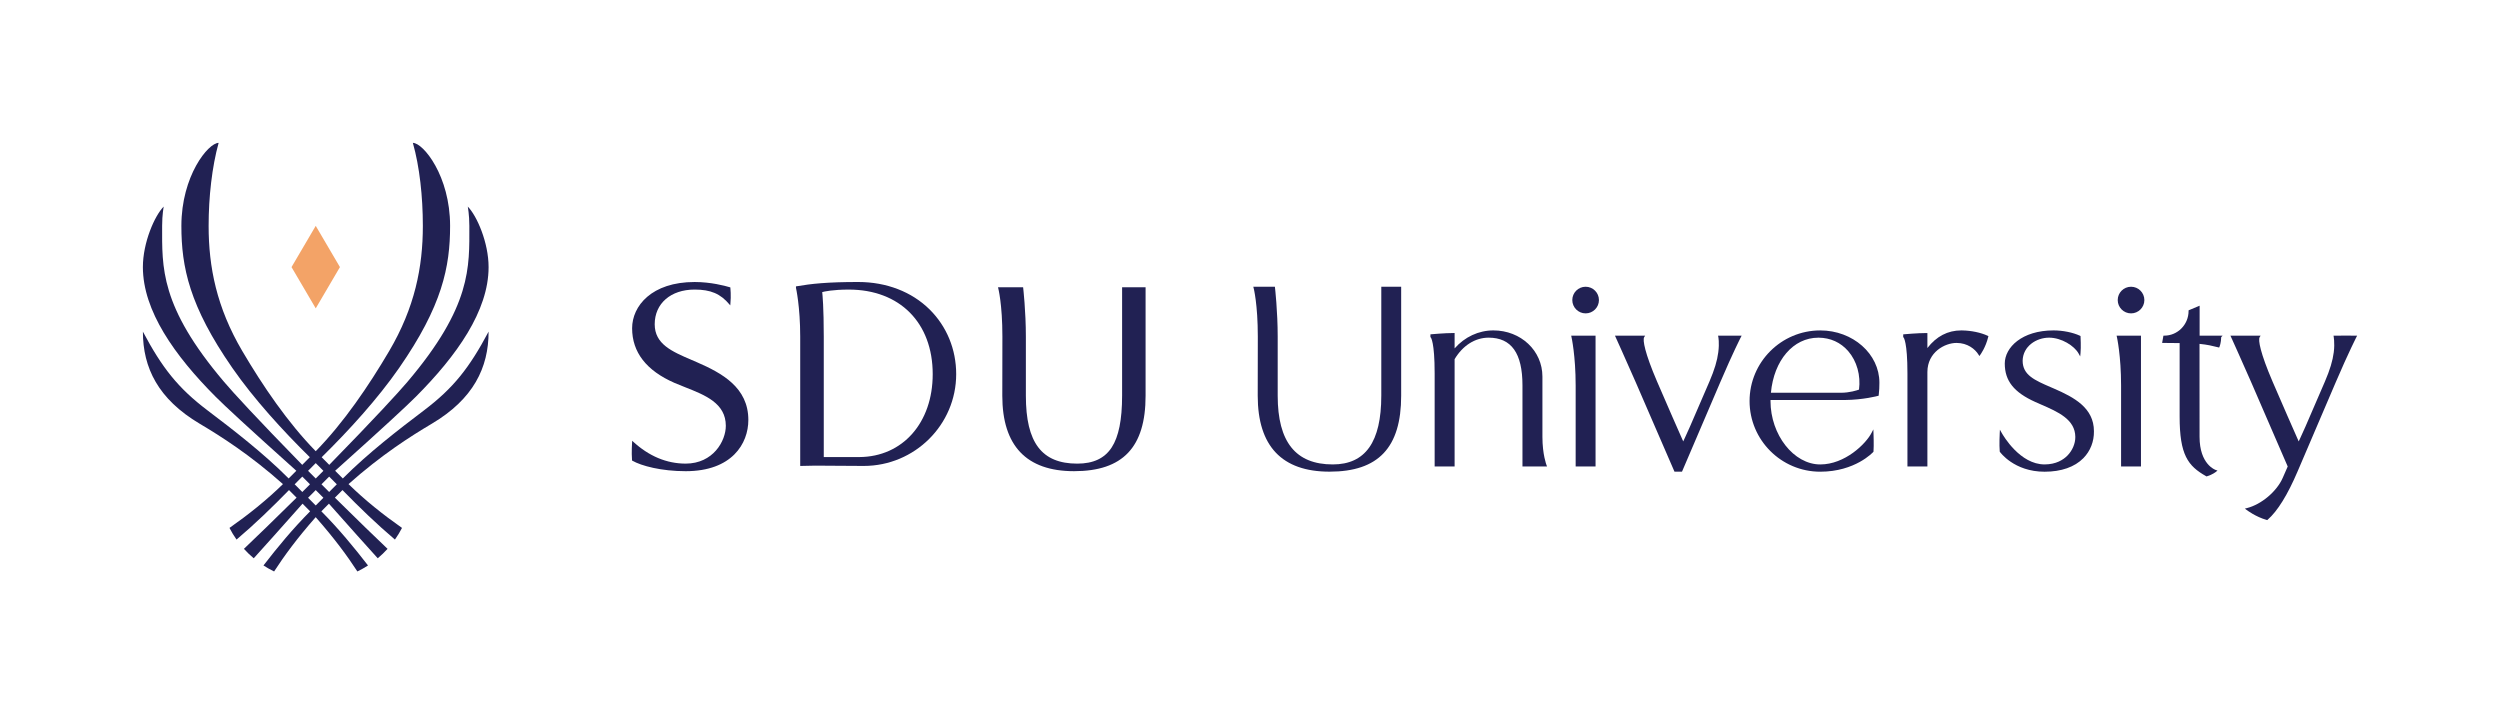
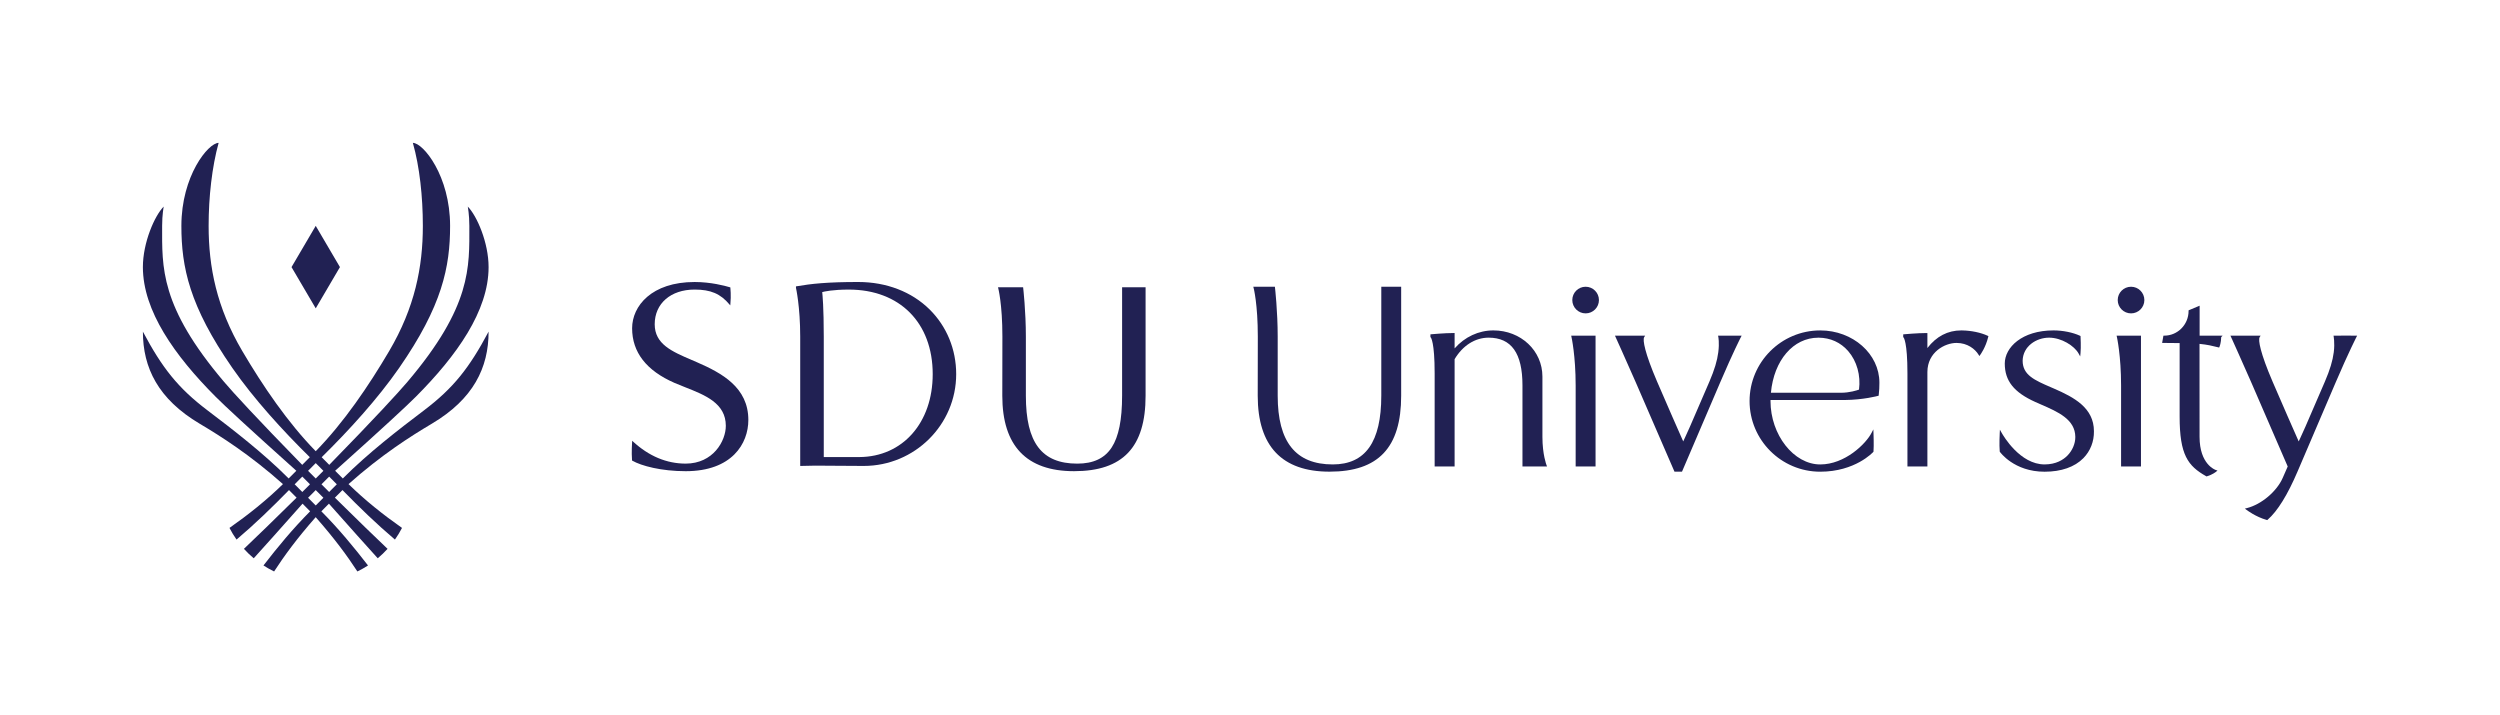
<svg xmlns="http://www.w3.org/2000/svg" id="a" data-name="Слой 1" width="164.033mm" height="46.87mm" viewBox="0 0 464.976 132.861">
  <g>
-     <polygon points="58.722 57.349 63.224 49.678 58.722 42.008 54.219 49.678 58.722 57.349" fill="#f3a367" />
+     <polygon points="58.722 57.349 63.224 49.678 58.722 42.008 54.219 49.678 58.722 57.349" fill="#212153" />
    <path d="M78.861,76.321c-4.699,3.557-10.406,7.951-15.102,12.67-.408-.408-.904-.905-1.428-1.431,9.046-8.106,13.333-12.086,15.034-13.794,7.606-7.638,13.507-15.953,13.507-24.088,0-4.556-2.178-9.554-3.873-11.257,0,0,.293,1.492.293,3.586,0,7.671.456,14.919-11.538,29.042-1.673,1.97-5.991,6.685-14.517,15.412-.503-.505-.99-.996-1.412-1.422,5.056-4.967,10.434-10.876,14.406-16.601,8.001-11.535,9.482-18.759,9.482-26.431,0-9.288-4.998-15.435-6.927-15.435,1.254,4.404,1.859,10.023,1.859,15.435,0,7.671-1.497,15.191-6.263,23.288-3.809,6.472-8.44,13.296-13.659,18.627-5.219-5.331-9.86-12.172-13.669-18.644-4.766-8.097-6.253-15.6-6.253-23.271,0-5.412.633-11.005,1.86-15.435-1.929,0-6.927,6.147-6.927,15.435,0,7.671,1.483,14.898,9.484,26.433,3.971,5.725,9.348,11.632,14.404,16.598-.422.425-.909.916-1.412,1.422-8.527-8.727-12.85-13.448-14.523-15.419-11.994-14.123-11.533-21.364-11.533-29.035,0-2.094.293-3.586.293-3.586-1.695,1.703-3.873,6.701-3.873,11.257,0,8.136,5.908,16.458,13.514,24.096,1.701,1.708,5.981,5.68,15.026,13.786-.524.526-1.02,1.023-1.428,1.431-4.696-4.719-10.397-9.108-15.095-12.665-5.489-4.155-8.437-7.908-12.017-14.643,0,6.735,2.854,12.548,10.557,17.122,3.991,2.37,9.38,5.793,15.496,11.236-3.056,2.986-6.421,5.678-9.949,8.149.389.755.829,1.478,1.316,2.167,3.4-2.88,6.651-6.026,9.755-9.207.426.424.913.911,1.412,1.412-4.301,4.241-7.464,7.307-9.795,9.519.567.627,1.177,1.213,1.824,1.756,2.048-2.257,4.93-5.481,9.081-10.158.515.519,1.002,1.012,1.407,1.424-3.283,3.308-6.079,6.707-8.676,10.069.634.41,1.292.786,1.976,1.116,1.873-2.882,4.236-6.125,7.738-10.098,3.501,3.973,5.879,7.216,7.752,10.098.684-.33,1.342-.706,1.976-1.116-2.597-3.362-5.393-6.761-8.676-10.069l1.407-1.424c4.151,4.677,7.033,7.901,9.081,10.158.647-.543,1.258-1.129,1.825-1.756-2.33-2.212-5.494-5.278-9.795-9.519l1.412-1.412c3.104,3.182,6.356,6.327,9.755,9.207.486-.689.926-1.412,1.316-2.167-3.528-2.471-6.892-5.163-9.949-8.149,6.116-5.443,11.511-8.87,15.502-11.24,7.703-4.574,10.551-10.384,10.551-17.119-3.58,6.735-6.521,10.483-12.01,14.638ZM58.722,86.135l1.426,1.432-1.426,1.432-1.426-1.432,1.426-1.432ZM62.643,90.075l-1.426,1.432-1.426-1.432,1.426-1.432,1.426,1.432ZM57.652,90.075l-1.426,1.432-1.426-1.432,1.426-1.432,1.426,1.432ZM58.722,91.15l1.426,1.432-1.426,1.432-1.426-1.432,1.426-1.432Z" fill="#212153" />
  </g>
  <g>
    <g>
      <path d="M129.619,67.37h0c-.318-.138-.633-.273-.946-.407-3.705-1.587-6.905-2.958-6.905-6.653,0-3.86,2.982-6.453,7.42-6.453,2.996,0,4.815.777,6.487,2.77l.144.172.022-.222c.161-1.615.001-3.049,0-3.063l-.007-.061-.059-.018c-.985-.296-3.599-.984-6.587-.984-7.985,0-11.621,4.459-11.621,8.602,0,4.463,2.655,7.883,7.891,10.165.634.276,1.287.534,1.979.806,3.716,1.465,7.558,2.98,7.558,7.174,0,2.835-2.372,7.03-7.464,7.03-3.546,0-6.846-1.384-9.807-4.114l-.144-.133-.014.195c-.001.019-.138,1.952-.016,3.429l.004.049.043.025c1.694.975,5.422,1.959,9.931,1.959,8.604,0,11.657-5.132,11.657-9.527,0-6.067-4.937-8.725-9.564-10.74Z" fill="#212153" />
      <path d="M159.637,52.449c-5.737,0-8.753.321-11.518.803l-.078.014.002.274c.008.034.788,3.485.788,9.078v24.047l.098-.004c2.004-.077,3.378-.062,5.653-.037,1.503.017,3.375.037,6.054.037,9.487,0,17.205-7.66,17.205-17.076,0-4.602-1.753-8.872-4.937-12.024-3.329-3.296-8.041-5.111-13.268-5.111ZM152.925,54.327c.347-.094,1.922-.467,4.942-.467,9.481,0,15.608,6.175,15.608,15.733,0,9.042-5.6,15.367-13.629,15.416l-6.633-.002v-22.389c0-5.416-.237-7.837-.288-8.291Z" fill="#212153" />
      <path d="M208.7,73.608c0,4.465-.633,7.608-1.935,9.609-1.32,2.028-3.414,3.014-6.401,3.014-6.613,0-9.562-3.893-9.562-12.622v-10.99c0-4.73-.497-9.065-.503-9.108l-.01-.083h-4.672l.032.118c.008.029.787,2.98.787,9.073l-.018,10.99c0,9.308,4.49,14.027,13.344,14.027,9.077,0,13.305-4.457,13.305-14.027v-20.183h-4.367v20.183Z" fill="#212153" />
    </g>
    <g>
      <path d="M256.907,73.606c0,8.596-2.952,12.774-9.025,12.774-6.892,0-10.243-4.179-10.243-12.774v-10.99c0-4.735-.497-9.076-.502-9.119l-.019-.166h-4.019l.064.236c.008.029.779,2.973.779,9.048l-.018,10.99c0,9.37,4.495,14.121,13.36,14.121,9.088,0,13.32-4.487,13.32-14.121v-20.276h-3.696v20.276Z" fill="#212153" />
      <path d="M286.876,81.27v-11.228c0-4.817-4.008-8.59-9.125-8.59-2.735,0-5.334,1.214-7.208,3.349v-2.86h-.187c-1.651,0-4.116.227-4.141.229l-.17.016v.432l-.01.08.07.056c.03.031.726.84.726,6.679v17.323h3.712v-19.951c1.515-2.545,3.819-4.003,6.326-4.003,4.236,0,6.295,2.898,6.295,8.859v15.093h4.57s-.101-.256-.101-.256c-.007-.019-.757-1.96-.757-5.229Z" fill="#212153" />
      <path d="M292.277,62.659c.008.034.781,3.476.781,9.055v15.039h3.7v-24.323h-4.533l.052.229Z" fill="#212153" />
      <path d="M294.911,53.332c-1.366,0-2.478,1.111-2.478,2.477s1.111,2.477,2.478,2.477,2.477-1.111,2.477-2.477-1.111-2.477-2.477-2.477Z" fill="#212153" />
      <path d="M319.589,62.656c.002.011.224,1.09-.003,2.855-.202,1.585-.71,3.268-1.648,5.457-3.885,9.055-4.265,9.841-4.542,10.415-.087.18-.165.341-.332.717-.964-2.181-2.952-6.684-4.872-11.154-2.268-5.277-2.705-7.732-2.391-8.23l.181-.287h-5.615l.12.264c.018.04,1.846,4.076,3.743,8.402.365.833,1.269,2.924,2.362,5.453,1.551,3.59,3.484,8.061,4.8,11.07l.049.112h1.393l7.11-16.615c2.416-5.648,3.832-8.386,3.846-8.413l.142-.274h-4.391s.048.226.048.226Z" fill="#212153" />
      <path d="M338.547,61.455c-7.247,0-13.143,5.894-13.143,13.139s5.896,13.139,13.143,13.139c6.516,0,9.827-3.631,9.859-3.668l.042-.047.005-.063c.09-1.133.004-3.291,0-3.382l-.029-.708-.325.63c-1.059,2.053-4.948,5.887-9.553,5.887-4.926,0-9.247-5.509-9.247-11.789,0-.065.003-.128.006-.192h13.598l.187-.002h0c3.469-.027,6.17-.759,6.197-.767l.124-.034.04-.41c.067-.697.101-1.047.101-2.008,0-5.363-4.938-9.726-11.007-9.726ZM338.186,62.808l.072-.002c2.19.018,4.089.883,5.495,2.505,1.606,1.851,2.351,4.518,2.005,7.152-.373.135-1.744.587-3.365.587h-13.019c.557-6.041,4.16-10.243,8.812-10.243Z" fill="#212153" />
      <path d="M364.959,61.457l-.187-.003c-2.504,0-4.618,1.102-6.294,3.278v-2.789h-.187c-1.651,0-4.116.227-4.141.229l-.17.016v.432l-.01.08.07.056c.03.031.726.84.726,6.679v17.323h3.712v-17.569c.01-3.689,3.239-5.407,5.419-5.407,2.038,0,3.455,1.136,4.102,2.2l.144.237.166-.223c.041-.055,1.014-1.377,1.482-3.334l.035-.148-.138-.065c-1.262-.591-3.058-.966-4.728-.992Z" fill="#212153" />
      <path d="M382.014,72.268l-.262-.112h0s-.273-.118-.273-.118c-3.069-1.324-5.286-2.28-5.286-4.952.054-2.681,2.541-4.283,4.914-4.283,2.318,0,4.714,1.528,5.499,2.956l.292.532.059-.604c.11-1.136.01-3.002.006-3.081l-.006-.112-.102-.048c-1.308-.613-3.192-.994-4.915-.994-5.891,0-9.07,3.174-9.07,6.161,0,3.218,1.696,5.356,5.67,7.149.351.159.713.316,1.078.474,3.126,1.36,6.359,2.766,6.372,6.036.01,1.232-.544,2.532-1.482,3.476-.739.744-2.073,1.631-4.234,1.631-4.558,0-7.654-5.292-7.992-5.895l-.317-.565-.034.647c-.005.086-.109,2.121,0,3.386l.004.049.028.041c.025.037,2.614,3.694,8.311,3.694,3.095,0,5.588-.871,7.211-2.519,1.3-1.321,1.999-3.102,1.968-5.012,0-4.342-3.676-6.302-7.441-7.937Z" fill="#212153" />
      <path d="M396.355,53.332c-1.366,0-2.478,1.111-2.478,2.477s1.111,2.477,2.478,2.477,2.477-1.111,2.477-2.477-1.111-2.477-2.477-2.477Z" fill="#212153" />
      <path d="M393.721,62.659c.008.034.781,3.476.781,9.055v15.039h3.7v-24.323h-4.533l.052.229Z" fill="#212153" />
      <path d="M409.11,56.856l-2.054.862v.124c-.002,2.529-2.031,4.586-4.522,4.586h-.157l-.239,1.35.219.004c.014,0,1.39.027,3.036.029l-.002,13.658c0,7.125,1.522,9.184,4.935,11.104l.069.039.076-.022c1.033-.304,1.678-.832,1.705-.854l.259-.216-.32-.106c-.123-.041-3.016-1.06-3.016-6.162l-.008-17.294c1.491.144,2.411.375,3.383.618l.267.067.063-.147c.013-.03.305-.727.319-1.8l.267-.267h-4.28v-5.573Z" fill="#212153" />
      <path d="M434.015,62.43s.271,1.316.045,3.081c-.203,1.593-.711,3.276-1.648,5.458-3.89,9.067-4.267,9.848-4.543,10.418-.086.179-.164.34-.331.714-.961-2.174-2.952-6.685-4.872-11.154-2.268-5.279-2.705-7.733-2.391-8.23l.182-.287h-5.616l.12.265c.018.04,1.848,4.076,3.743,8.402.362.825,1.251,2.882,2.328,5.375,1.417,3.278,3.16,7.31,4.461,10.293l-.922,2.105c-1.1,2.528-3.967,4.95-6.668,5.632l-.375.095.307.235c.069.053,1.714,1.303,3.751,1.874l.097.027.076-.066c1.839-1.595,3.722-4.639,5.599-9.049l7.061-16.502c2.414-5.648,3.986-8.687,3.986-8.687l-1.999-.007-2.39.007Z" fill="#212153" />
    </g>
  </g>
</svg>
